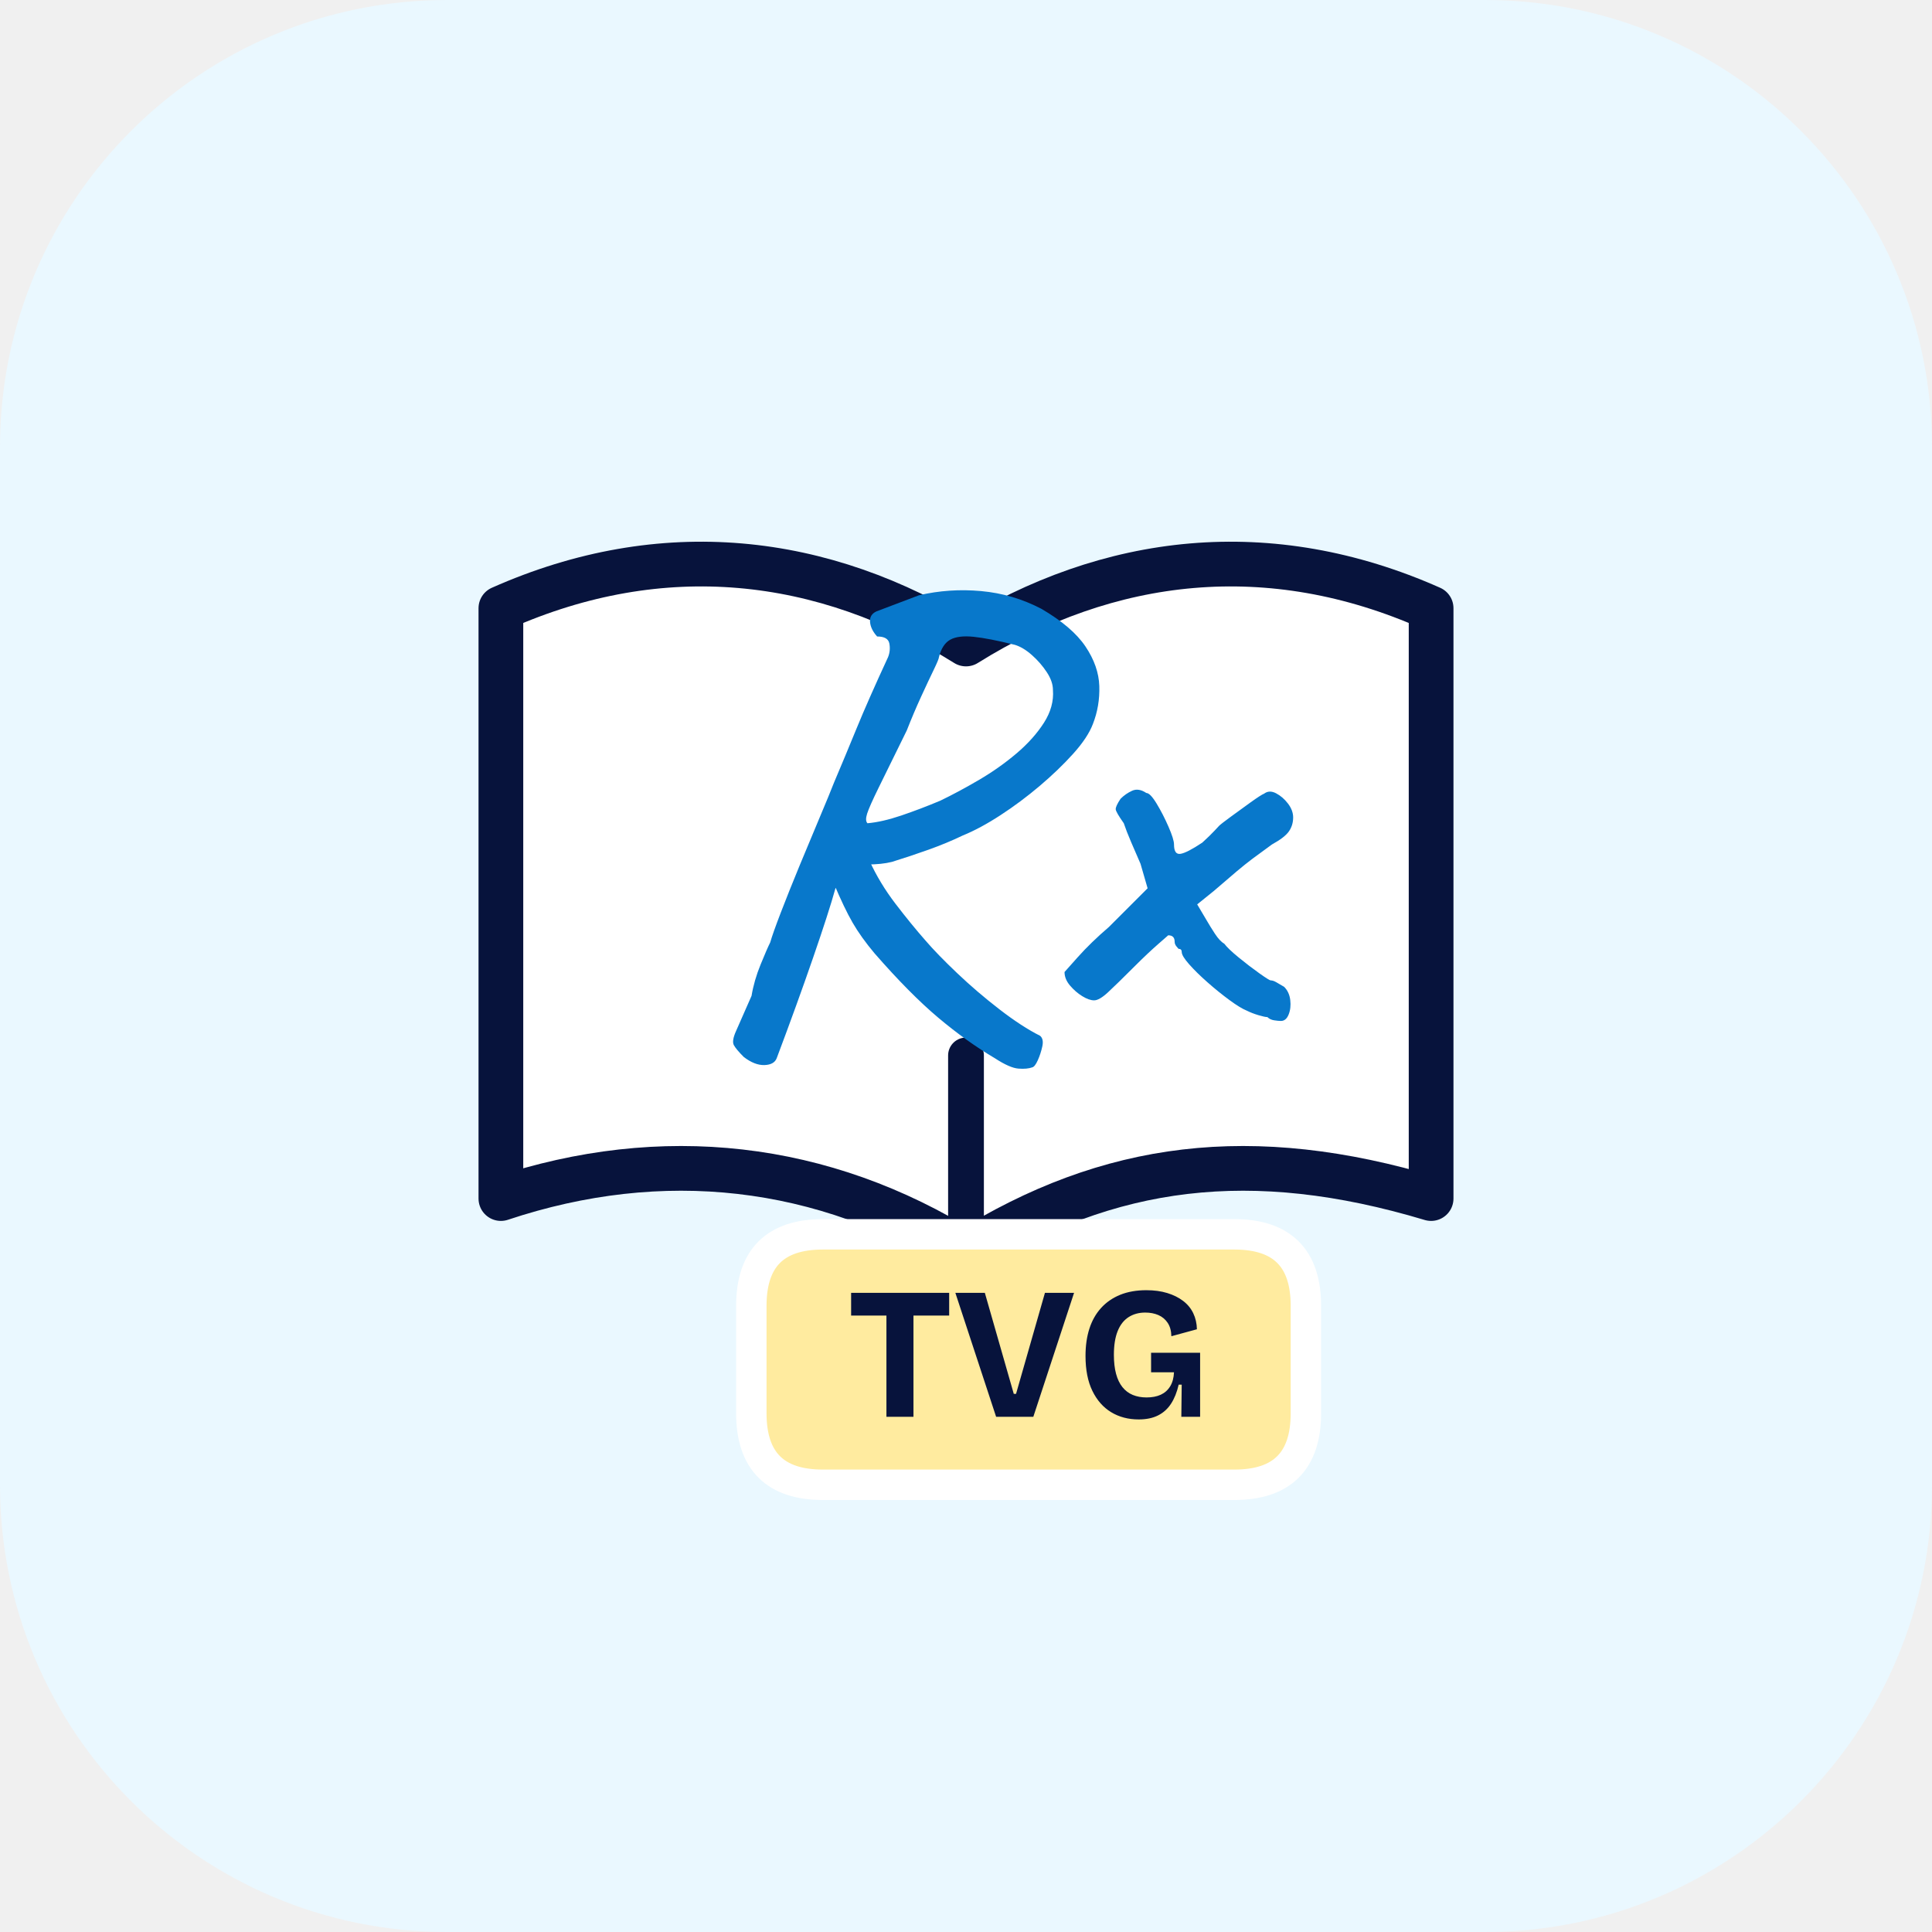
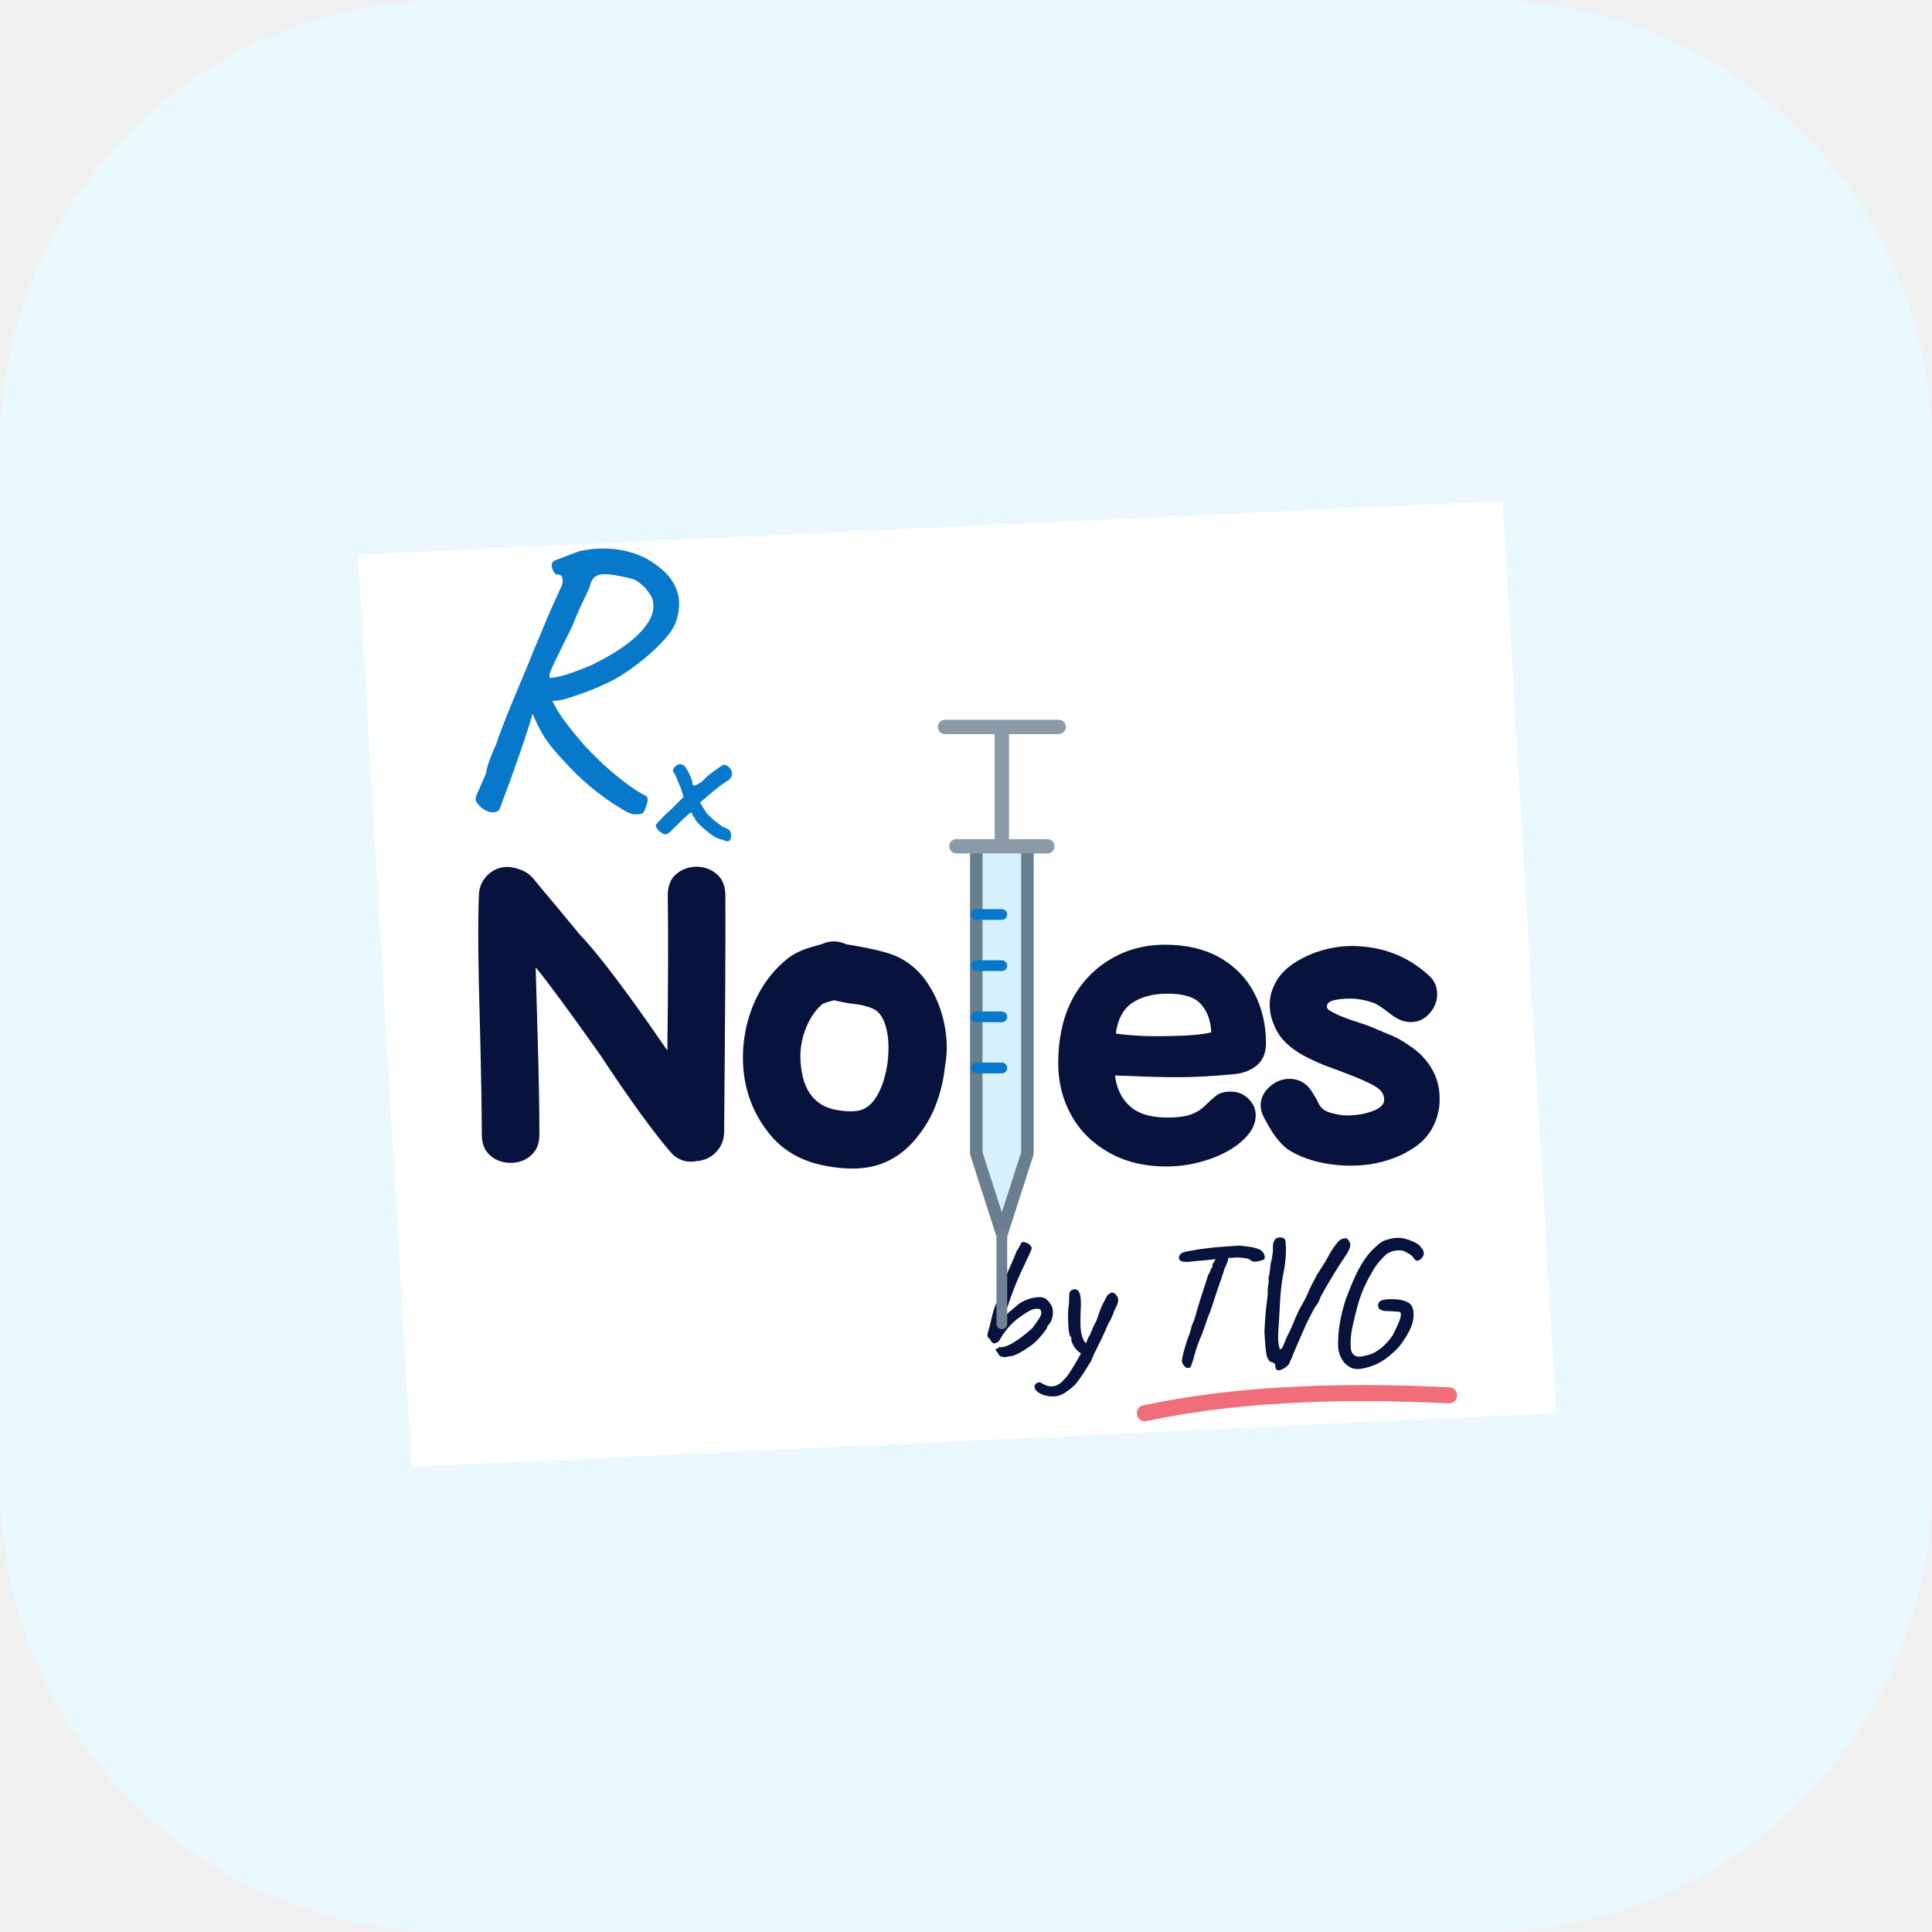
<svg xmlns="http://www.w3.org/2000/svg" viewBox="0 0 108 108">
  <rect width="108" height="108" rx="25" fill="#EAF8FF" />
-   <path fill="#FFFFFF" d="M28,34 C37,30 46,31 54,36 C62,31 71,30 80,34 L80,67 C70,64 62,65 54,70 C46,65 37,64 28,67 Z" />
-   <path fill="none" d="M28,34 C37,30 46,31 54,36 C62,31 71,30 80,34 L80,67 C70,64 62,65 54,70 C46,65 37,64 28,67 Z" stroke="#07133C" stroke-width="2.5" stroke-linecap="round" stroke-linejoin="round" />
-   <path fill="none" d="M54,59 V69" stroke="#07133C" stroke-width="2" stroke-linecap="round" stroke-linejoin="round" />
-   <path fill="#0878CB" d="M43.416 59.16Q43.272 59.52 42.732 59.538Q42.192 59.556 41.58 59.088Q41.148 58.656 41.022 58.422Q40.896 58.188 41.148 57.63Q41.4 57.072 42.012 55.668Q42.156 54.804 42.516 53.922Q42.876 53.04 43.056 52.68Q43.2 52.176 43.65 51.006Q44.1 49.836 44.694 48.396Q45.288 46.956 45.828 45.678Q46.368 44.4 46.62 43.752Q47.232 42.312 47.88 40.728Q48.528 39.144 49.644 36.732Q49.788 36.372 49.716 35.976Q49.644 35.58 49.032 35.58Q48.672 35.184 48.636 34.77Q48.6 34.356 48.996 34.176L51.372 33.276Q53.064 32.88 54.846 33.042Q56.628 33.204 58.212 34.032Q59.94 35.04 60.678 36.138Q61.416 37.236 61.452 38.352Q61.488 39.468 61.092 40.476Q60.804 41.232 59.994 42.132Q59.184 43.032 58.122 43.932Q57.06 44.832 55.926 45.57Q54.792 46.308 53.82 46.704Q52.92 47.136 51.912 47.496Q50.904 47.856 49.86 48.18Q49.284 48.324 48.492 48.324Q47.7 48.324 47.304 48.18L46.692 49.692Q46.332 50.988 45.45 53.544Q44.568 56.1 43.416 59.16ZM57.708 59.664Q57.42 59.772 56.934 59.736Q56.448 59.7 55.62 59.16Q54.036 58.224 52.452 56.892Q50.868 55.56 48.888 53.292Q48.132 52.392 47.664 51.582Q47.196 50.772 46.62 49.404L46.116 47.46L47.232 46.812L48.6 48.108Q49.176 49.368 50.058 50.52Q50.94 51.672 51.732 52.572Q52.38 53.328 53.496 54.39Q54.612 55.452 55.872 56.424Q57.132 57.396 58.14 57.9Q58.356 58.08 58.266 58.494Q58.176 58.908 58.014 59.268Q57.852 59.628 57.708 59.664ZM48.492 46.02Q49.32 45.948 50.382 45.588Q51.444 45.228 52.56 44.76Q53.604 44.256 54.738 43.59Q55.872 42.924 56.826 42.114Q57.78 41.304 58.356 40.404Q58.932 39.504 58.86 38.568Q58.86 38.1 58.518 37.578Q58.176 37.056 57.69 36.624Q57.204 36.192 56.736 36.048Q55.296 35.688 54.432 35.598Q53.568 35.508 53.118 35.76Q52.668 36.012 52.488 36.732Q52.488 36.84 52.2 37.434Q51.912 38.028 51.498 38.928Q51.084 39.828 50.688 40.836Q49.644 42.96 49.122 44.022Q48.6 45.084 48.474 45.48Q48.348 45.876 48.492 46.02Z M71.604 57.072Q71.46 57.072 71.226 57.036Q70.992 57.0 70.848 56.856Q70.704 56.856 70.344 56.748Q69.984 56.64 69.696 56.496Q69.336 56.352 68.724 55.902Q68.112 55.452 67.5 54.912Q66.888 54.372 66.474 53.904Q66.06 53.436 66.06 53.22Q66.06 53.04 65.88 53.04Q65.88 53.04 65.772 52.914Q65.664 52.788 65.664 52.644Q65.664 52.284 65.304 52.284Q65.304 52.284 64.728 52.788Q64.152 53.292 63.432 54.012Q62.424 55.02 61.938 55.47Q61.452 55.92 61.164 55.92Q60.876 55.92 60.498 55.686Q60.12 55.452 59.814 55.092Q59.508 54.732 59.508 54.336Q59.508 54.336 60.246 53.508Q60.984 52.68 61.992 51.816L64.152 49.656L63.756 48.288Q63.504 47.712 63.234 47.082Q62.964 46.452 62.82 46.02Q62.388 45.408 62.37 45.246Q62.352 45.084 62.64 44.652Q62.928 44.364 63.288 44.202Q63.648 44.04 64.08 44.328Q64.296 44.328 64.656 44.922Q65.016 45.516 65.322 46.218Q65.628 46.92 65.628 47.208Q65.628 47.784 65.988 47.73Q66.348 47.676 67.212 47.1Q67.644 46.704 67.896 46.434Q68.148 46.164 68.148 46.164Q68.256 46.056 68.796 45.66Q69.336 45.264 69.912 44.85Q70.488 44.436 70.668 44.364Q70.956 44.148 71.334 44.346Q71.712 44.544 72.0 44.922Q72.288 45.3 72.288 45.696Q72.288 46.128 72.054 46.47Q71.82 46.812 71.1 47.208Q70.452 47.676 70.02 48.0Q69.588 48.324 69.12 48.72Q68.652 49.116 67.86 49.8L66.924 50.556L67.5 51.528Q67.644 51.78 67.914 52.194Q68.184 52.608 68.436 52.752Q68.652 53.04 69.246 53.526Q69.84 54.012 70.398 54.408Q70.956 54.804 71.028 54.804Q71.172 54.804 71.352 54.912Q71.532 55.02 71.784 55.164Q72.072 55.452 72.126 55.902Q72.18 56.352 72.036 56.712Q71.892 57.072 71.604 57.072Z" />
-   <path fill="#FFEB9F" d="M46,69 H69 Q73,69 73,73 V79 Q73,83 69,83 H46 Q42,83 42,79 V73 Q42,69 46,69 Z" stroke="#FFFFFF" stroke-width="1.7" stroke-linecap="round" stroke-linejoin="round" />
-   <path fill="#07133C" d="M49.552 79.2V72.27H51.063V79.2ZM47.578 73.541V72.27H53.059V73.541Z M55.684 79.2 53.405 72.27H55.053L56.671 77.919H56.797L58.413 72.27H60.041L57.763 79.2Z M63.653 79.347Q62.782 79.347 62.115 78.943Q61.448 78.538 61.065 77.751Q60.681 76.963 60.681 75.798Q60.681 74.948 60.897 74.275Q61.112 73.603 61.548 73.12Q61.984 72.638 62.619 72.38Q63.254 72.123 64.084 72.123Q64.734 72.123 65.249 72.281Q65.764 72.438 66.136 72.721Q66.509 73.005 66.703 73.409Q66.898 73.814 66.908 74.307L65.48 74.696Q65.47 74.244 65.275 73.95Q65.081 73.656 64.756 73.514Q64.43 73.373 64.02 73.373Q63.485 73.373 63.086 73.63Q62.687 73.887 62.477 74.412Q62.267 74.937 62.267 75.735Q62.267 76.344 62.388 76.796Q62.509 77.247 62.745 77.541Q62.981 77.835 63.322 77.977Q63.664 78.118 64.094 78.118Q64.556 78.118 64.887 77.966Q65.218 77.814 65.412 77.499Q65.606 77.184 65.627 76.712H64.346V75.62H67.087V76.89V79.2H66.037L66.058 77.404H65.889Q65.743 78.035 65.464 78.465Q65.186 78.895 64.74 79.121Q64.294 79.347 63.653 79.347Z" />
+   <path fill="#FFFFFF" d="M20,31 L84,28 L87,79 L23,82 Z" />
+   <path fill="#07133C" d="M38.938 64.908Q39.582 64.862 40.019 64.413Q40.456 63.965 40.479 63.321Q40.571 53.132 40.548 50.004Q40.525 49.222 40.031 48.831Q39.536 48.44 38.904 48.451Q38.271 48.463 37.8 48.865Q37.328 49.268 37.328 50.05Q37.374 53.385 37.305 58.721L36.201 57.134Q33.671 53.546 32.383 52.212Q31.946 51.683 31.072 50.625Q30.198 49.59 29.807 49.107Q29.485 48.739 29.048 48.601Q28.749 48.486 28.427 48.463Q27.76 48.44 27.277 48.9Q26.794 49.36 26.771 50.027Q26.679 52.35 26.817 56.858Q26.932 61.389 26.932 63.413Q26.932 64.057 27.254 64.436Q27.576 64.816 28.059 64.942Q28.542 65.069 29.025 64.942Q29.508 64.816 29.83 64.436Q30.152 64.057 30.152 63.413Q30.152 61.32 30.06 58.146Q29.968 54.995 29.945 54.075Q31.003 55.363 33.556 58.974Q35.902 62.539 37.443 64.356Q38.041 65.069 38.938 64.908Z M46.091 65.161Q47.931 65.529 49.242 65.069Q50.323 64.678 51.128 63.735Q51.933 62.792 52.324 61.734Q52.715 60.699 52.83 59.572Q53.037 58.491 52.795 57.272Q52.554 56.053 51.898 55.029Q51.243 54.006 50.208 53.5Q49.472 53.132 47.31 52.787Q46.666 52.488 46.022 52.741Q45.93 52.787 45.746 52.833Q45.286 52.971 45.263 52.971Q44.435 53.224 43.906 53.684Q43.009 54.443 42.445 55.478Q41.882 56.513 41.663 57.686Q41.445 58.859 41.583 60.009Q41.813 61.872 42.963 63.321Q44.09 64.77 46.091 65.161ZM46.689 62.033Q45.01 61.688 44.78 59.641Q44.642 58.606 44.987 57.64Q45.332 56.674 45.976 56.122L46.206 56.03Q46.229 56.03 46.62 55.915Q47.287 56.076 47.828 56.133Q48.368 56.191 48.828 56.398Q49.242 56.605 49.449 57.18Q49.656 57.755 49.667 58.502Q49.679 59.25 49.506 59.998Q49.334 60.745 49 61.297Q48.667 61.849 48.184 62.033Q47.678 62.217 46.689 62.033Z M65.204 65.207Q66.4 65.207 67.561 64.816Q68.723 64.425 69.459 63.758Q70.195 63.091 70.195 62.355Q70.195 61.826 69.792 61.424Q69.39 61.021 68.792 61.021Q68.263 61.021 67.964 61.263Q67.665 61.504 67.32 61.849Q66.998 62.148 66.584 62.297Q66.17 62.447 65.48 62.47Q63.962 62.516 63.215 61.883Q62.467 61.251 62.329 60.124L63.134 60.147Q64.583 60.216 65.848 60.216Q67.182 60.216 68.907 60.055Q69.758 59.986 70.264 59.549Q70.77 59.112 70.77 58.33Q70.77 56.789 70.126 55.535Q69.482 54.282 68.217 53.546Q66.929 52.81 65.135 52.81Q63.387 52.81 62.007 53.661Q60.627 54.512 59.891 55.961Q59.155 57.433 59.155 59.434Q59.155 61.021 59.88 62.332Q60.604 63.643 61.984 64.425Q63.364 65.207 65.204 65.207ZM62.375 57.778Q62.536 56.582 63.272 56.076Q64.008 55.57 65.181 55.547Q66.584 55.524 67.124 56.122Q67.665 56.72 67.711 57.709Q66.975 57.893 65.388 57.916Q63.732 57.962 62.375 57.778Z M75.485 65.161Q76.037 65.161 76.543 65.092Q78.061 64.862 79.153 64.08Q80.246 63.298 80.453 61.872Q80.476 61.711 80.476 61.412Q80.476 60.492 80.039 59.745Q79.602 58.997 78.843 58.491Q78.36 58.146 77.923 57.939Q77.463 57.755 77.095 57.594Q76.543 57.341 76.014 57.18Q75.232 56.927 74.818 56.743Q74.473 56.582 74.335 56.49Q74.174 56.398 74.174 56.26Q74.174 56.053 74.473 55.938Q74.887 55.823 75.462 55.823Q76.083 55.823 76.773 56.053Q76.957 56.122 77.348 56.398L77.9 56.812Q78.383 57.134 78.866 57.134Q79.487 57.134 79.912 56.651Q80.338 56.168 80.338 55.57Q80.338 54.926 79.855 54.512Q78.337 53.132 76.313 52.925Q75.853 52.879 75.623 52.879Q74.45 52.879 73.346 53.316Q71.667 54.006 71.207 55.133Q70.977 55.616 70.977 56.168Q70.977 56.835 71.322 57.525Q71.828 58.583 73.507 59.319Q73.875 59.503 74.726 59.802L75.738 60.193Q76.819 60.63 77.118 60.906Q77.371 61.159 77.371 61.435V61.527Q77.325 62.033 76.106 62.286Q75.623 62.355 75.301 62.355Q74.864 62.355 74.266 62.171Q73.875 62.01 73.737 61.734L73.599 61.458L73.323 60.998Q72.863 60.308 72.081 60.308Q71.46 60.308 70.965 60.757Q70.471 61.205 70.471 61.803Q70.471 62.125 70.678 62.516L70.885 62.884L71.046 63.16Q71.437 63.804 71.92 64.195Q72.564 64.655 73.518 64.908Q74.473 65.161 75.485 65.161Z" />
+   <path fill="#0878CB" d="M27.94 45.2Q27.86 45.4 27.56 45.41Q27.26 45.42 26.92 45.16Q26.68 44.92 26.61 44.79Q26.54 44.66 26.68 44.35Q26.82 44.04 27.16 43.26Q27.24 42.78 27.44 42.29Q27.64 41.8 27.74 41.6Q27.82 41.32 28.07 40.67Q28.32 40.02 28.65 39.22Q28.98 38.42 29.28 37.71Q29.58 37.0 29.72 36.64Q30.06 35.84 30.42 34.96Q30.78 34.08 31.4 32.74Q31.48 32.54 31.44 32.32Q31.4 32.1 31.06 32.1Q30.86 31.88 30.84 31.65Q30.82 31.42 31.04 31.32L32.36 30.82Q33.3 30.6 34.29 30.69Q35.28 30.78 36.16 31.24Q37.12 31.8 37.53 32.41Q37.94 33.02 37.96 33.64Q37.98 34.26 37.76 34.82Q37.6 35.24 37.15 35.74Q36.7 36.24 36.11 36.74Q35.52 37.24 34.89 37.65Q34.26 38.06 33.72 38.28Q33.22 38.52 32.66 38.72Q32.1 38.92 31.52 39.1Q31.2 39.18 30.76 39.18Q30.32 39.18 30.1 39.1L29.76 39.94Q29.56 40.66 29.07 42.08Q28.58 43.5 27.94 45.2ZM35.88 45.48Q35.72 45.54 35.45 45.52Q35.18 45.5 34.72 45.2Q33.84 44.68 32.96 43.94Q32.08 43.2 30.98 41.94Q30.56 41.44 30.3 40.99Q30.04 40.54 29.72 39.78L29.44 38.7L30.06 38.34L30.82 39.06Q31.14 39.76 31.63 40.4Q32.12 41.04 32.56 41.54Q32.92 41.96 33.54 42.55Q34.16 43.14 34.86 43.68Q35.56 44.22 36.12 44.5Q36.24 44.6 36.19 44.83Q36.14 45.06 36.05 45.26Q35.96 45.46 35.88 45.48ZM30.76 37.9Q31.22 37.86 31.81 37.66Q32.4 37.46 33.02 37.2Q33.6 36.92 34.23 36.55Q34.86 36.18 35.39 35.73Q35.92 35.28 36.24 34.78Q36.56 34.28 36.52 33.76Q36.52 33.5 36.33 33.21Q36.14 32.92 35.87 32.68Q35.6 32.44 35.34 32.36Q34.54 32.16 34.06 32.11Q33.58 32.06 33.33 32.2Q33.08 32.34 32.98 32.74Q32.98 32.8 32.82 33.13Q32.66 33.46 32.43 33.96Q32.2 34.46 31.98 35.02Q31.4 36.2 31.11 36.79Q30.82 37.38 30.75 37.6Q30.68 37.82 30.76 37.9Z M40.692 47.024Q40.644 47.024 40.566 47.012Q40.488 47.0 40.44 46.952Q40.392 46.952 40.272 46.916Q40.152 46.88 40.056 46.832Q39.936 46.784 39.732 46.634Q39.528 46.484 39.324 46.304Q39.12 46.124 38.982 45.968Q38.844 45.812 38.844 45.74Q38.844 45.68 38.784 45.68Q38.784 45.68 38.748 45.638Q38.712 45.596 38.712 45.548Q38.712 45.428 38.592 45.428Q38.592 45.428 38.4 45.596Q38.208 45.764 37.968 46.004Q37.632 46.34 37.47 46.49Q37.308 46.64 37.212 46.64Q37.116 46.64 36.99 46.562Q36.864 46.484 36.762 46.364Q36.66 46.244 36.66 46.112Q36.66 46.112 36.906 45.836Q37.152 45.56 37.488 45.272L38.208 44.552L38.076 44.096Q37.992 43.904 37.902 43.694Q37.812 43.484 37.764 43.34Q37.62 43.136 37.614 43.082Q37.608 43.028 37.704 42.884Q37.8 42.788 37.92 42.734Q38.04 42.68 38.184 42.776Q38.256 42.776 38.376 42.974Q38.496 43.172 38.598 43.406Q38.7 43.64 38.7 43.736Q38.7 43.928 38.82 43.91Q38.94 43.892 39.228 43.7Q39.372 43.568 39.456 43.478Q39.54 43.388 39.54 43.388Q39.576 43.352 39.756 43.22Q39.936 43.088 40.128 42.95Q40.32 42.812 40.38 42.788Q40.476 42.716 40.602 42.782Q40.728 42.848 40.824 42.974Q40.92 43.1 40.92 43.232Q40.92 43.376 40.842 43.49Q40.764 43.604 40.524 43.736Q40.308 43.892 40.164 44.0Q40.02 44.108 39.864 44.24Q39.708 44.372 39.444 44.6L39.132 44.852L39.324 45.176Q39.372 45.26 39.462 45.398Q39.552 45.536 39.636 45.584Q39.708 45.68 39.906 45.842Q40.104 46.004 40.29 46.136Q40.476 46.268 40.5 46.268Q40.548 46.268 40.608 46.304Q40.668 46.34 40.752 46.388Q40.848 46.484 40.866 46.634Q40.884 46.784 40.836 46.904Q40.788 47.024 40.692 47.024Z" />
+   <path fill="#07133C" d="M56.17 75.87Q55.97 75.85 55.9 75.8Q55.83 75.75 55.77 75.62Q55.69 75.53 55.675 75.48Q55.66 75.43 55.67 75.39Q55.72 75.39 55.76 75.385Q55.8 75.38 55.81 75.35Q55.81 75.32 55.845 75.31Q55.88 75.3 55.92 75.31Q56.11 75.32 56.4 75.185Q56.69 75.05 57.03 74.8Q57.37 74.55 57.7 74.25Q57.96 73.91 58.075 73.725Q58.19 73.54 58.205 73.43Q58.22 73.32 58.17 73.23Q58.13 73.15 57.915 73.16Q57.7 73.17 57.39 73.37Q56.96 73.64 56.7 73.87Q56.44 74.1 56.22 74.39Q56.14 74.49 56.055 74.62Q55.97 74.75 55.915 74.845Q55.86 74.94 55.86 74.94Q55.86 74.98 55.745 75.04Q55.63 75.1 55.55 75.1Q55.51 75.08 55.445 75.025Q55.38 74.97 55.36 74.88Q55.29 74.82 55.25 74.785Q55.21 74.75 55.2 74.68Q55.19 74.61 55.225 74.485Q55.26 74.36 55.33 74.11Q55.39 73.85 55.46 73.565Q55.53 73.28 55.6 73.08Q55.67 72.88 55.7 72.86Q55.7 72.86 55.74 72.77Q55.78 72.68 55.78 72.56Q55.8 72.44 55.845 72.35Q55.89 72.26 55.89 72.22Q55.93 72.19 56.01 71.98Q56.09 71.77 56.21 71.43Q56.21 71.4 56.28 71.235Q56.35 71.07 56.45 70.845Q56.55 70.62 56.655 70.375Q56.76 70.13 56.83 69.94Q56.95 69.77 57.02 69.615Q57.09 69.46 57.16 69.43Q57.21 69.42 57.305 69.445Q57.4 69.47 57.49 69.525Q57.58 69.58 57.63 69.66Q57.66 69.71 57.67 69.755Q57.68 69.8 57.635 69.905Q57.59 70.01 57.475 70.26Q57.36 70.51 57.14 70.97Q56.86 71.57 56.69 72.015Q56.52 72.46 56.405 72.8Q56.29 73.14 56.19 73.4L56.14 73.62L56.4 73.36Q56.53 73.25 56.685 73.115Q56.84 72.98 56.98 72.87Q57.06 72.81 57.195 72.745Q57.33 72.68 57.46 72.63Q57.59 72.58 57.65 72.57Q57.68 72.56 57.82 72.535Q57.96 72.51 58.13 72.51Q58.35 72.51 58.495 72.63Q58.64 72.75 58.77 72.97Q58.88 73.18 58.855 73.465Q58.83 73.75 58.69 73.98Q58.64 74.02 58.59 74.085Q58.54 74.15 58.54 74.19Q58.53 74.26 58.36 74.475Q58.19 74.69 58.02 74.88Q57.84 75.07 57.58 75.255Q57.32 75.44 57.065 75.585Q56.81 75.73 56.63 75.79Q56.55 75.8 56.4 75.825Q56.25 75.85 56.17 75.87Z M59.19 78.02Q58.91 78.09 58.61 78.045Q58.31 78.0 58.095 77.87Q57.88 77.74 57.84 77.58Q57.81 77.46 57.88 77.38Q57.95 77.3 58.05 77.275Q58.15 77.25 58.2 77.31Q58.28 77.36 58.48 77.445Q58.68 77.53 58.94 77.48Q59.17 77.43 59.38 77.225Q59.59 77.02 59.73 76.83Q59.81 76.71 60.0 76.4Q60.19 76.09 60.395 75.715Q60.6 75.34 60.74 75.02Q60.77 74.94 60.81 74.83Q60.85 74.72 60.91 74.65Q60.97 74.53 61.015 74.425Q61.06 74.32 61.07 74.28Q61.08 74.23 61.16 74.08Q61.24 73.93 61.31 73.78Q61.36 73.63 61.46 73.34Q61.56 73.05 61.66 72.87Q61.78 72.64 61.855 72.495Q61.93 72.35 62.02 72.32Q62.11 72.25 62.16 72.25Q62.21 72.25 62.32 72.31Q62.44 72.43 62.485 72.545Q62.53 72.66 62.485 72.825Q62.44 72.99 62.29 73.27Q62.21 73.51 62.115 73.705Q62.02 73.9 61.97 73.96Q61.92 74.08 61.855 74.225Q61.79 74.37 61.74 74.49Q61.56 74.89 61.43 75.14Q61.3 75.39 61.2 75.6Q61.1 75.81 60.99 76.09Q60.76 76.46 60.545 76.795Q60.33 77.13 60.09 77.42Q59.99 77.51 59.83 77.64Q59.67 77.77 59.5 77.875Q59.33 77.98 59.19 78.02ZM60.51 75.67Q60.36 75.65 60.205 75.48Q60.05 75.31 59.96 75.125Q59.87 74.94 59.89 74.86Q59.89 74.81 59.89 74.78Q59.89 74.75 59.89 74.75Q59.83 74.75 59.785 74.59Q59.74 74.43 59.725 74.18Q59.71 73.93 59.705 73.655Q59.7 73.38 59.72 73.14Q59.76 72.97 59.76 72.765Q59.76 72.56 59.77 72.44Q59.76 72.28 59.815 72.21Q59.87 72.14 59.91 72.11Q60.22 71.98 60.34 72.265Q60.46 72.55 60.41 73.27Q60.39 73.67 60.4 74.06Q60.41 74.45 60.5 74.735Q60.59 75.02 60.76 75.13Q60.83 75.17 60.82 75.26Q60.81 75.35 60.76 75.45Q60.71 75.55 60.64 75.615Q60.57 75.68 60.51 75.67Z  M66.39 76.47Q66.28 76.47 66.17 76.325Q66.06 76.18 66.07 76.06Q66.08 75.9 66.16 75.6Q66.24 75.3 66.34 74.99Q66.44 74.68 66.52 74.5Q66.56 74.34 66.595 74.215Q66.63 74.09 66.64 74.05Q66.67 74.01 66.735 73.84Q66.8 73.67 66.84 73.51Q66.86 73.43 66.925 73.205Q66.99 72.98 67.085 72.68Q67.18 72.38 67.275 72.09Q67.37 71.8 67.44 71.58Q67.51 71.36 67.53 71.29Q67.61 71.17 67.65 71.06Q67.69 70.95 67.7 70.91Q67.76 70.87 67.77 70.805Q67.78 70.74 67.78 70.7Q67.78 70.65 67.815 70.62Q67.85 70.59 67.85 70.55Q67.89 70.52 67.9 70.485Q67.91 70.45 67.96 70.4L68.01 70.17L68.7 70.16Q68.68 70.28 68.64 70.455Q68.6 70.63 68.45 70.92Q68.4 71.12 68.335 71.28Q68.27 71.44 68.28 71.49Q68.26 71.51 68.195 71.69Q68.13 71.87 68.045 72.13Q67.96 72.39 67.875 72.65Q67.79 72.91 67.725 73.105Q67.66 73.3 67.64 73.35Q67.56 73.51 67.46 73.82Q67.36 74.13 67.16 74.66Q67.08 74.82 66.965 75.14Q66.85 75.46 66.78 75.72Q66.67 76.11 66.615 76.27Q66.56 76.43 66.515 76.45Q66.47 76.47 66.39 76.47ZM66.47 70.54Q66.15 70.56 66.01 70.485Q65.87 70.41 65.91 70.25Q65.94 70.13 66.045 70.06Q66.15 69.99 66.38 69.95Q66.49 69.93 66.665 69.9Q66.84 69.87 67 69.84Q67.33 69.8 67.545 69.77Q67.76 69.74 67.99 69.72Q68.22 69.7 68.57 69.68Q68.86 69.66 69.065 69.645Q69.27 69.63 69.27 69.63Q69.3 69.63 69.48 69.65Q69.66 69.67 69.87 69.7Q70.08 69.73 70.18 69.77Q70.41 69.82 70.53 69.925Q70.65 70.03 70.69 70.2Q70.72 70.32 70.69 70.36Q70.66 70.4 70.58 70.44Q70.35 70.51 70.225 70.525Q70.1 70.54 69.96 70.49Q69.91 70.44 69.845 70.4Q69.78 70.36 69.625 70.335Q69.47 70.31 69.14 70.29Q68.86 70.32 68.65 70.32Q68.44 70.32 68.44 70.37L67.85 70.4L67.36 70.45Q67.26 70.46 67.08 70.475Q66.9 70.49 66.73 70.505Q66.56 70.52 66.47 70.54Z M71.4 76.59Q71.35 76.57 71.33 76.53Q71.31 76.49 71.29 76.37Q71.29 76.26 71.23 76.21Q71.17 76.16 71.0 76.12Q70.89 76.01 70.835 75.865Q70.78 75.72 70.75 75.4Q70.72 75.08 70.68 74.44Q70.7 74.09 70.715 73.85Q70.73 73.61 70.75 73.4Q70.77 73.19 70.795 72.95Q70.82 72.71 70.87 72.35Q70.85 72.12 70.895 71.85Q70.94 71.58 70.91 71.42Q70.98 71.2 71.0 70.915Q71.02 70.63 71.09 70.41Q71.11 70.24 71.135 70.09Q71.16 69.94 71.16 69.84Q71.14 69.64 71.19 69.455Q71.24 69.27 71.39 69.2Q71.45 69.18 71.56 69.175Q71.67 69.17 71.72 69.2Q71.83 69.25 71.855 69.36Q71.88 69.47 71.87 69.58Q71.89 69.69 71.885 69.96Q71.88 70.23 71.845 70.555Q71.81 70.88 71.74 71.19Q71.66 71.6 71.615 72.025Q71.57 72.45 71.55 72.86Q71.51 73.68 71.47 74.22Q71.43 74.76 71.46 75.0Q71.46 75.03 71.475 75.135Q71.49 75.24 71.515 75.33Q71.54 75.42 71.57 75.42Q71.64 75.41 71.695 75.305Q71.75 75.2 71.805 75.05Q71.86 74.9 71.92 74.77Q72.05 74.52 72.185 74.225Q72.32 73.93 72.42 73.66Q72.6 73.24 72.78 72.94Q72.96 72.64 73.12 72.27Q73.18 72.11 73.335 71.805Q73.49 71.5 73.63 71.24Q73.8 70.98 73.955 70.74Q74.11 70.5 74.32 70.1Q74.61 69.62 74.79 69.425Q74.97 69.23 75.13 69.23Q75.24 69.21 75.28 69.225Q75.32 69.24 75.39 69.34Q75.47 69.45 75.48 69.575Q75.49 69.7 75.39 69.905Q75.29 70.11 75.03 70.48Q74.83 70.78 74.585 71.18Q74.34 71.58 74.135 71.935Q73.93 72.29 73.84 72.46Q73.79 72.57 73.75 72.69Q73.71 72.81 73.63 72.91Q73.53 73.01 73.36 73.34Q73.19 73.67 73.03 73.99Q72.85 74.41 72.745 74.645Q72.64 74.88 72.575 75.03Q72.51 75.18 72.45 75.32Q72.39 75.46 72.3 75.67Q72.25 75.84 72.165 76.005Q72.08 76.17 72.07 76.23Q72.0 76.34 71.865 76.435Q71.73 76.53 71.6 76.575Q71.47 76.62 71.4 76.59Z M75.36 76.36Q75.09 76.18 74.94 75.845Q74.79 75.51 74.8 75.19Q74.79 74.57 74.905 73.925Q75.02 73.28 75.21 72.69Q75.34 72.33 75.495 71.95Q75.65 71.57 75.81 71.235Q75.97 70.9 76.1 70.69Q76.41 70.17 76.75 69.84Q77.09 69.51 77.26 69.41Q77.44 69.31 77.8 69.23Q78.16 69.15 78.53 69.24Q78.79 69.31 79.025 69.42Q79.26 69.53 79.37 69.64Q79.46 69.75 79.525 69.845Q79.59 69.94 79.59 70.06Q79.6 70.16 79.51 70.285Q79.42 70.41 79.3 70.46Q79.18 70.51 79.09 70.41Q78.96 70.21 78.825 70.125Q78.69 70.04 78.54 69.97Q78.43 69.9 78.24 69.895Q78.05 69.89 77.85 69.945Q77.65 70.0 77.48 70.13Q77.39 70.21 77.245 70.365Q77.1 70.52 76.955 70.71Q76.81 70.9 76.71 71.1Q76.43 71.56 76.225 72.035Q76.02 72.51 75.87 73.07Q75.82 73.24 75.75 73.535Q75.68 73.83 75.615 74.12Q75.55 74.41 75.53 74.6Q75.48 75.05 75.51 75.36Q75.54 75.67 75.75 75.785Q75.96 75.9 76.41 75.76Q76.65 75.72 76.915 75.56Q77.18 75.4 77.43 75.155Q77.68 74.91 77.87 74.61Q78.04 74.28 78.17 73.98Q78.3 73.68 78.31 73.495Q78.32 73.31 78.12 73.32Q77.74 73.29 77.505 73.29Q77.27 73.29 77.12 73.18Q77.03 73.1 77.035 72.96Q77.04 72.82 77.18 72.71Q77.31 72.65 77.58 72.63Q77.85 72.61 78.155 72.645Q78.46 72.68 78.68 72.79Q78.87 72.88 78.945 73.055Q79.02 73.23 79.02 73.445Q79.02 73.66 78.98 73.87Q78.92 74.13 78.755 74.445Q78.59 74.76 78.35 75.1Q78.2 75.31 77.94 75.555Q77.68 75.8 77.4 75.995Q77.12 76.19 76.91 76.27Q76.51 76.45 76.085 76.515Q75.66 76.58 75.36 76.36Z" />
+   <path fill="none" d="M64,79 Q71,77.5 81,78" stroke="#EF6E7A" stroke-width="0.9" stroke-linecap="round" stroke-linejoin="round" />
+   <path fill="#D7F1FC" d="M54.574,47.308 H57.434 V64.467 L56.004,68.916 L54.574,64.467 Z" stroke="#697F90" stroke-width="0.7" stroke-linecap="round" stroke-linejoin="round" />
+   <path fill="none" d="M56.004,40.636 V47.308 M52.826,40.636 H59.182 M53.462,47.308 H58.546" stroke="#8A9AA7" stroke-width="0.8" stroke-linecap="round" stroke-linejoin="round" />
+   <path fill="none" d="M54.574,51.121 h1.43 M54.574,53.981 h1.43 M54.574,56.841 h1.43 M54.574,59.701 h1.43" stroke="#0878CB" stroke-width="0.6" stroke-linecap="round" stroke-linejoin="round" />
+   <path fill="none" d="M56.004,68.916 V74.0" stroke="#6F8192" stroke-width="0.6" stroke-linecap="round" stroke-linejoin="round" />
</svg>
